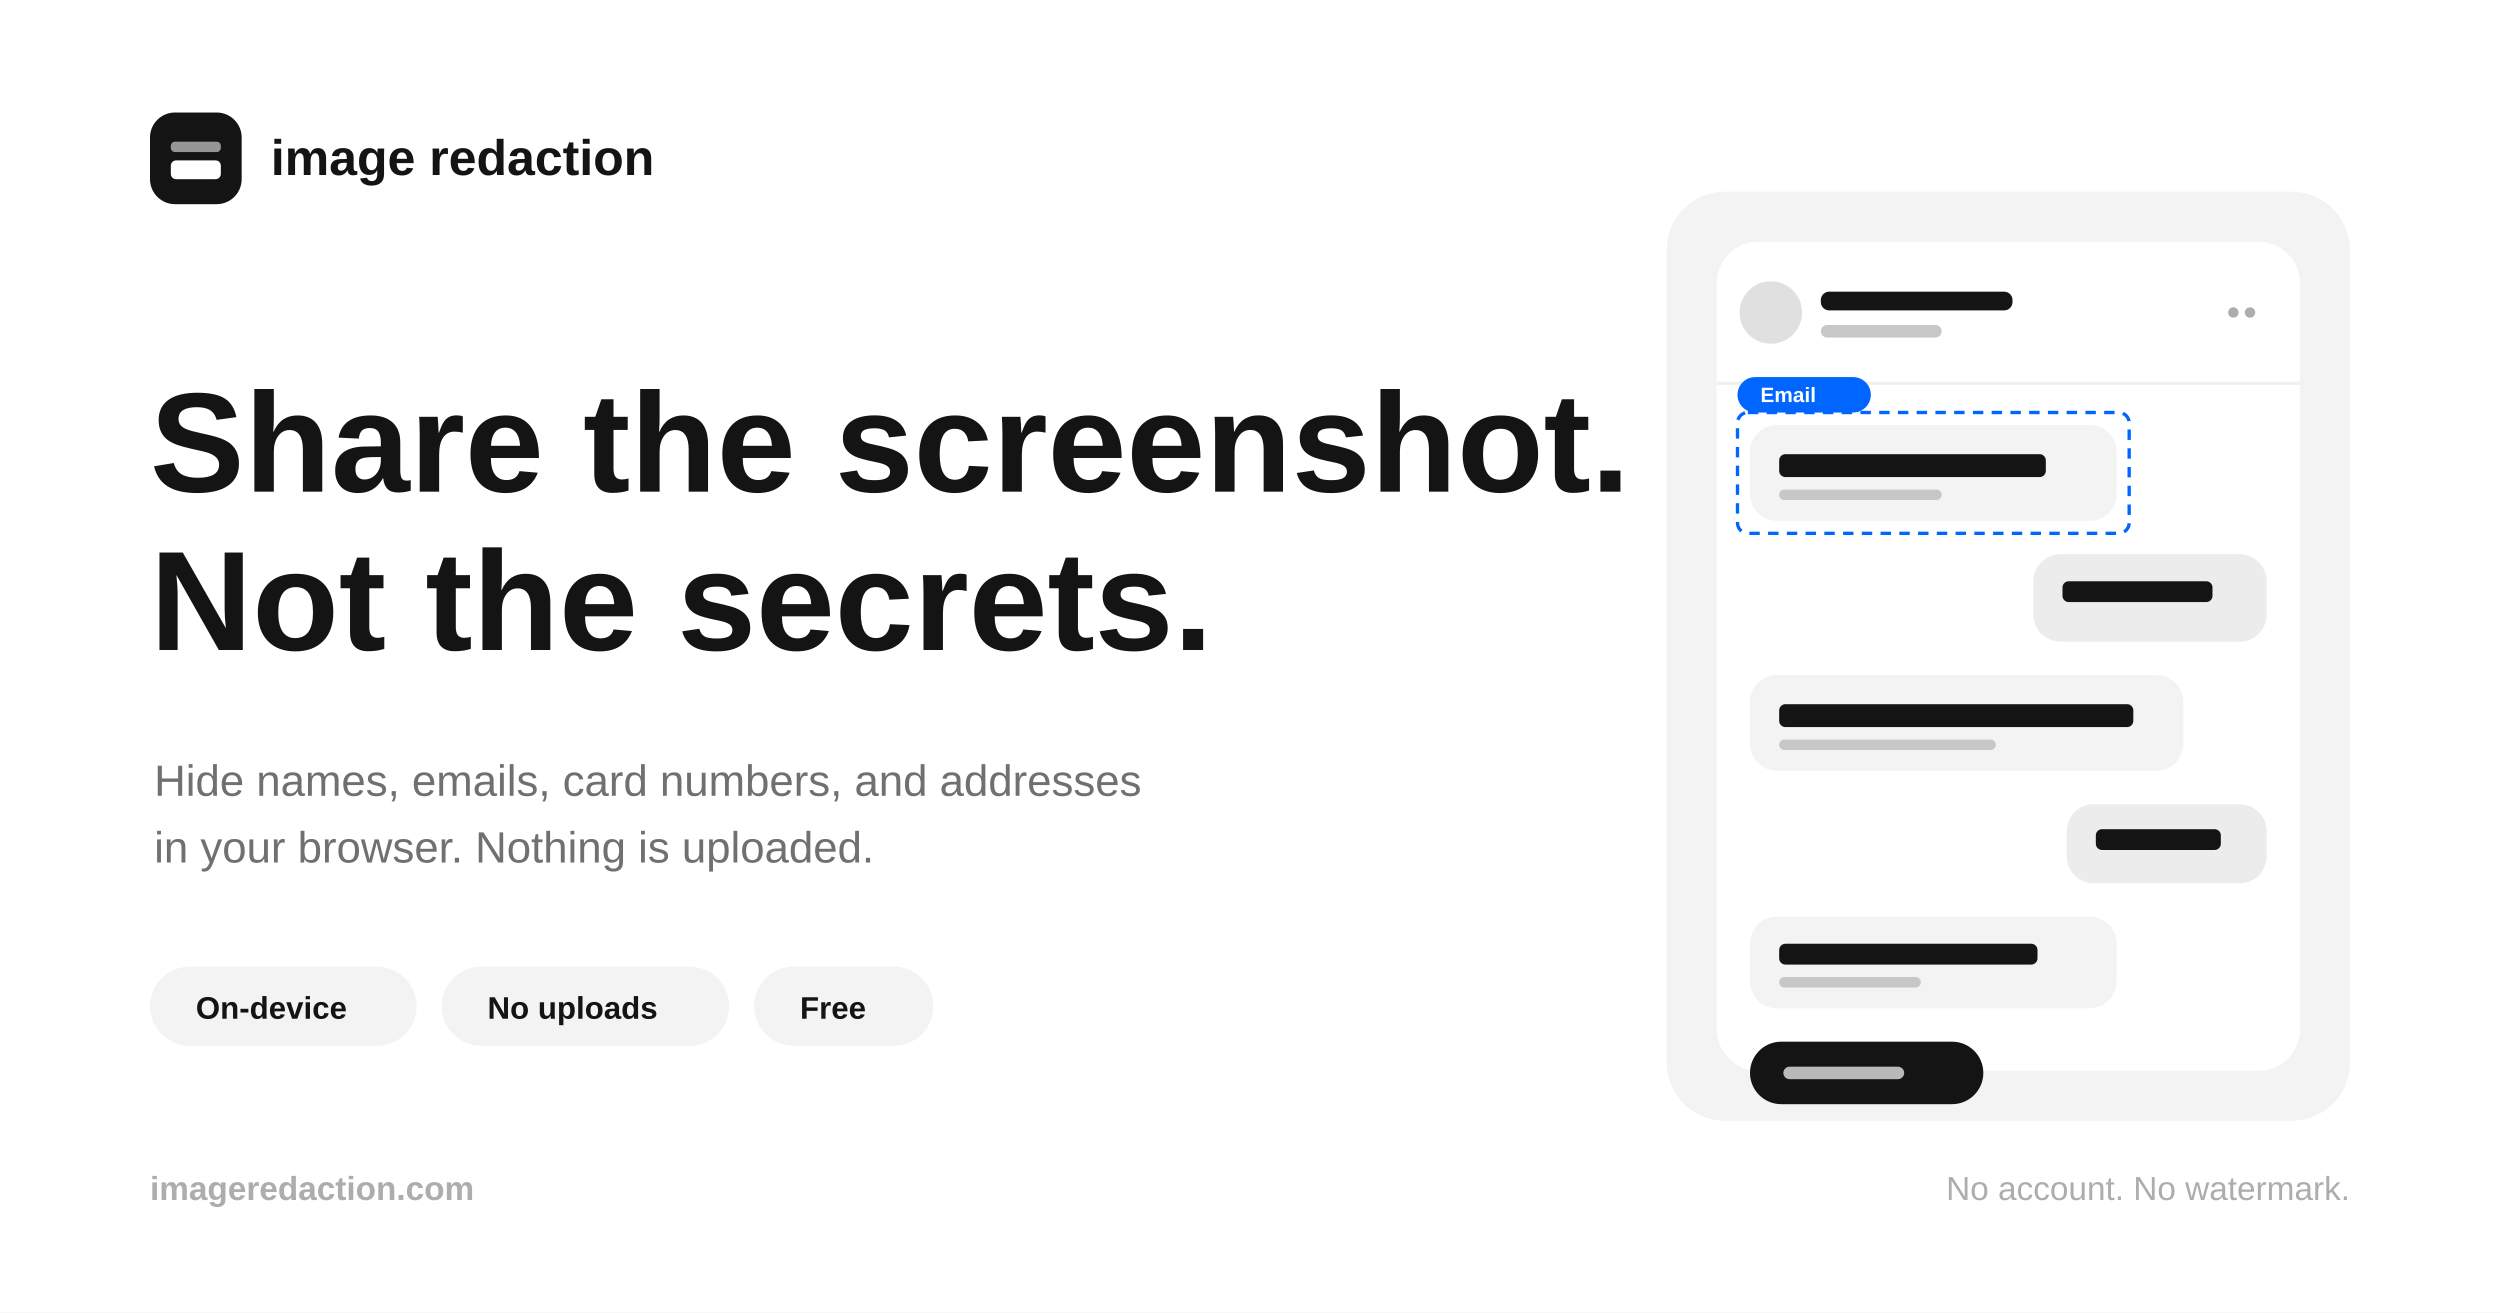
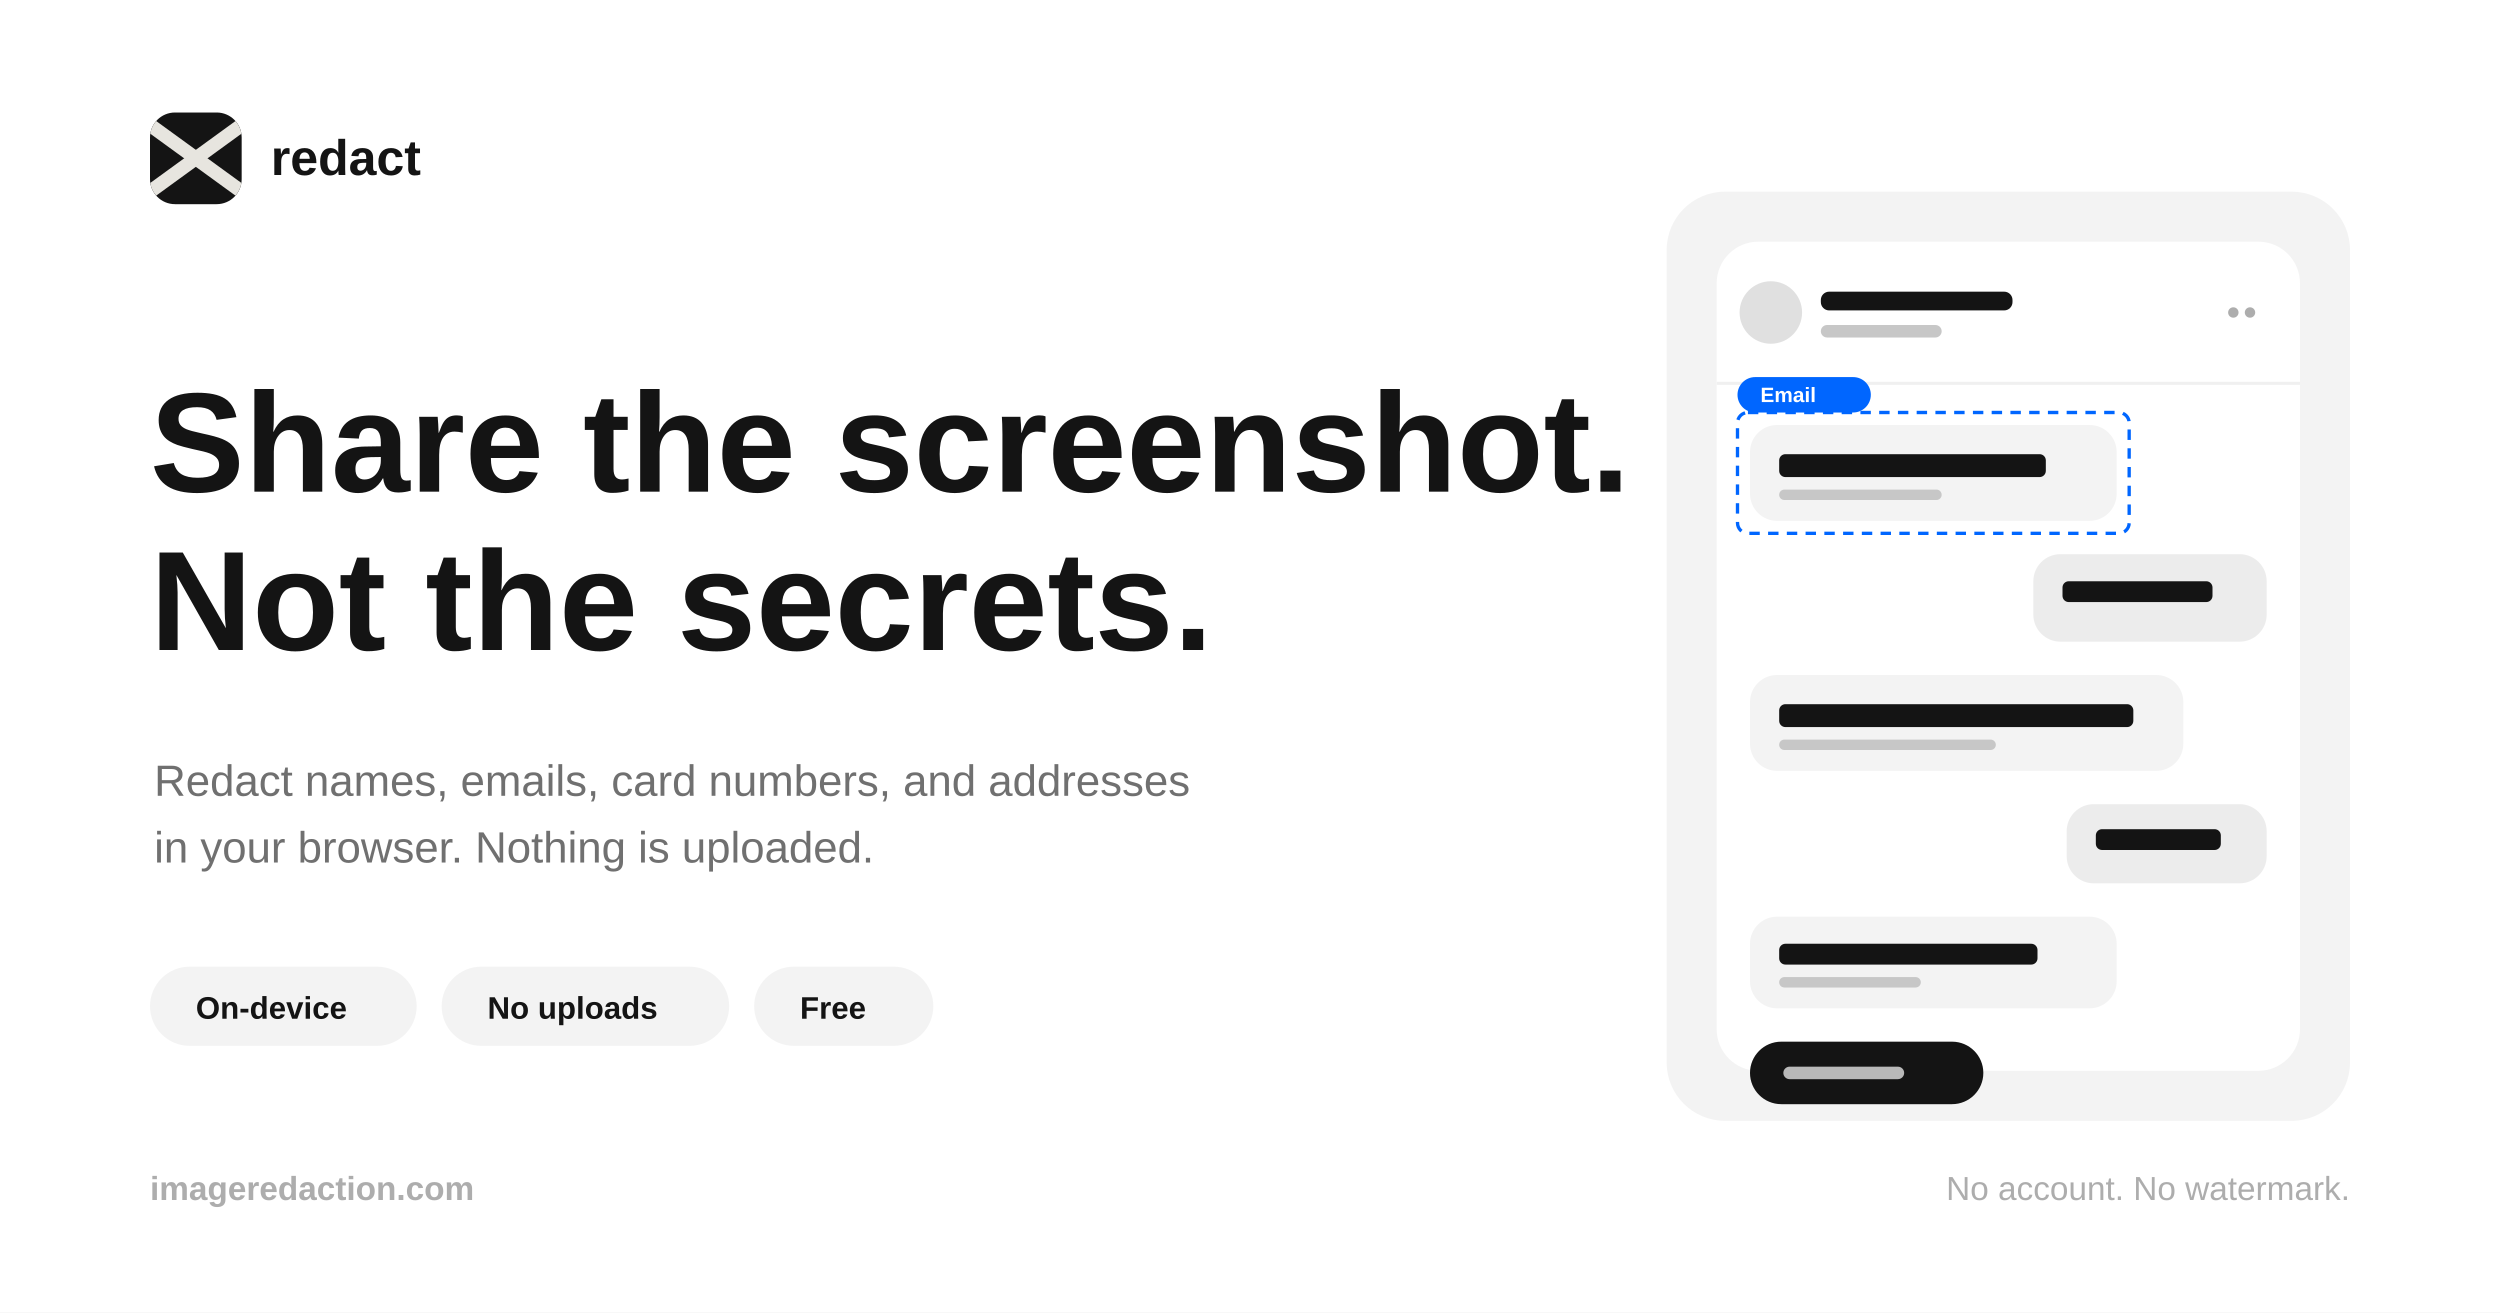
<svg xmlns="http://www.w3.org/2000/svg" width="1200" height="630" viewBox="0 0 1200 630">
+   <defs>
+     <clipPath id="mark">
+       <rect x="72" y="54" width="44" height="44" rx="12" />
+     </clipPath>
+   </defs>
  <rect width="1200" height="630" fill="#ffffff" />
  <rect x="72" y="54" width="44" height="44" rx="12" fill="#141414" />
-   <rect x="82" y="68" width="24" height="5" rx="2" fill="#ffffff" opacity="0.55" />
-   <rect x="82" y="77" width="24" height="9" rx="2.5" fill="#ffffff" />
-   <text x="130" y="84" font-family="Arial, Helvetica, sans-serif" font-size="24" font-weight="700" fill="#141414">image redaction</text>
+   <g clip-path="url(#mark)">
+     <rect x="61" y="72.7" width="66" height="6.6" rx="1.4" fill="#e7e5df" transform="rotate(36 94 76)" />
+     <rect x="61" y="72.7" width="66" height="6.6" rx="1.4" fill="#e7e5df" transform="rotate(-36 94 76)" />
+   </g>
+   <text x="130" y="84" font-family="Arial, Helvetica, sans-serif" font-size="24" font-weight="700" fill="#141414">redact</text>
  <text x="72" y="236" font-family="Arial, Helvetica, sans-serif" font-size="68" font-weight="700" fill="#141414">Share the screenshot.</text>
  <text x="72" y="312" font-family="Arial, Helvetica, sans-serif" font-size="68" font-weight="700" fill="#141414">Not the secrets.</text>
-   <text x="74" y="382" font-family="Arial, Helvetica, sans-serif" font-size="21" font-weight="400" fill="#707070">Hide names, emails, card numbers, and addresses</text>
+   <text x="74" y="382" font-family="Arial, Helvetica, sans-serif" font-size="21" font-weight="400" fill="#707070">Redact names, emails, card numbers, and addresses</text>
  <text x="74" y="414" font-family="Arial, Helvetica, sans-serif" font-size="21" font-weight="400" fill="#707070">in your browser. Nothing is uploaded.</text>
  <rect x="72" y="464" width="128" height="38" rx="19" fill="#f3f3f3" />
  <text x="94" y="489" font-family="Arial, Helvetica, sans-serif" font-size="15" font-weight="600" fill="#141414">On-device</text>
  <rect x="212" y="464" width="138" height="38" rx="19" fill="#f3f3f3" />
  <text x="234" y="489" font-family="Arial, Helvetica, sans-serif" font-size="15" font-weight="600" fill="#141414">No uploads</text>
  <rect x="362" y="464" width="86" height="38" rx="19" fill="#f3f3f3" />
  <text x="384" y="489" font-family="Arial, Helvetica, sans-serif" font-size="15" font-weight="600" fill="#141414">Free</text>
  <text x="72" y="576" font-family="Arial, Helvetica, sans-serif" font-size="16" font-weight="600" fill="#adadad">imageredaction.com</text>
  <text x="1128" y="576" text-anchor="end" font-family="Arial, Helvetica, sans-serif" font-size="16" font-weight="400" fill="#adadad">No account. No watermark.</text>
  <rect x="800" y="92" width="328" height="446" rx="28" fill="#f3f3f3" />
  <rect x="824" y="116" width="280" height="398" rx="20" fill="#ffffff" />
  <circle cx="850" cy="150" r="15" fill="#e0e0e0" />
  <rect x="874" y="140" width="92" height="9" rx="4" fill="#141414" />
  <rect x="874" y="156" width="58" height="6" rx="3" fill="#c7c7c7" />
  <circle cx="1072" cy="150" r="2.5" fill="#adadad" />
  <circle cx="1080" cy="150" r="2.5" fill="#adadad" />
  <line x1="824" y1="184" x2="1104" y2="184" stroke="#f0f0f0" stroke-width="1.5" />
  <rect x="840" y="204" width="176" height="46" rx="13" fill="#f3f3f3" />
  <rect x="854" y="218" width="128" height="11" rx="3" fill="#141414" />
  <rect x="854" y="235" width="78" height="5" rx="2.5" fill="#c7c7c7" />
  <rect x="976" y="266" width="112" height="42" rx="13" fill="#ececec" />
  <rect x="990" y="279" width="72" height="10" rx="3" fill="#141414" />
  <rect x="840" y="324" width="208" height="46" rx="13" fill="#f3f3f3" />
  <rect x="854" y="338" width="170" height="11" rx="3" fill="#141414" />
  <rect x="854" y="355" width="104" height="5" rx="2.5" fill="#c7c7c7" />
  <rect x="992" y="386" width="96" height="38" rx="13" fill="#ececec" />
  <rect x="1006" y="398" width="60" height="10" rx="3" fill="#141414" />
  <rect x="840" y="440" width="176" height="44" rx="13" fill="#f3f3f3" />
  <rect x="854" y="453" width="124" height="10" rx="3" fill="#141414" />
  <rect x="854" y="469" width="68" height="5" rx="2.5" fill="#c7c7c7" />
  <rect x="840" y="500" width="112" height="30" rx="15" fill="#141414" />
  <rect x="856" y="512" width="58" height="6" rx="3" fill="#ffffff" opacity="0.7" />
  <rect x="834" y="198" width="188" height="58" rx="5" fill="none" stroke="#0066ff" stroke-width="1.6" stroke-dasharray="5 4" />
  <rect x="834" y="181" width="64" height="17" rx="8.5" fill="#0066ff" />
  <text x="845" y="193" font-family="Arial, Helvetica, sans-serif" font-size="10" font-weight="700" fill="#ffffff">Email</text>
</svg>
